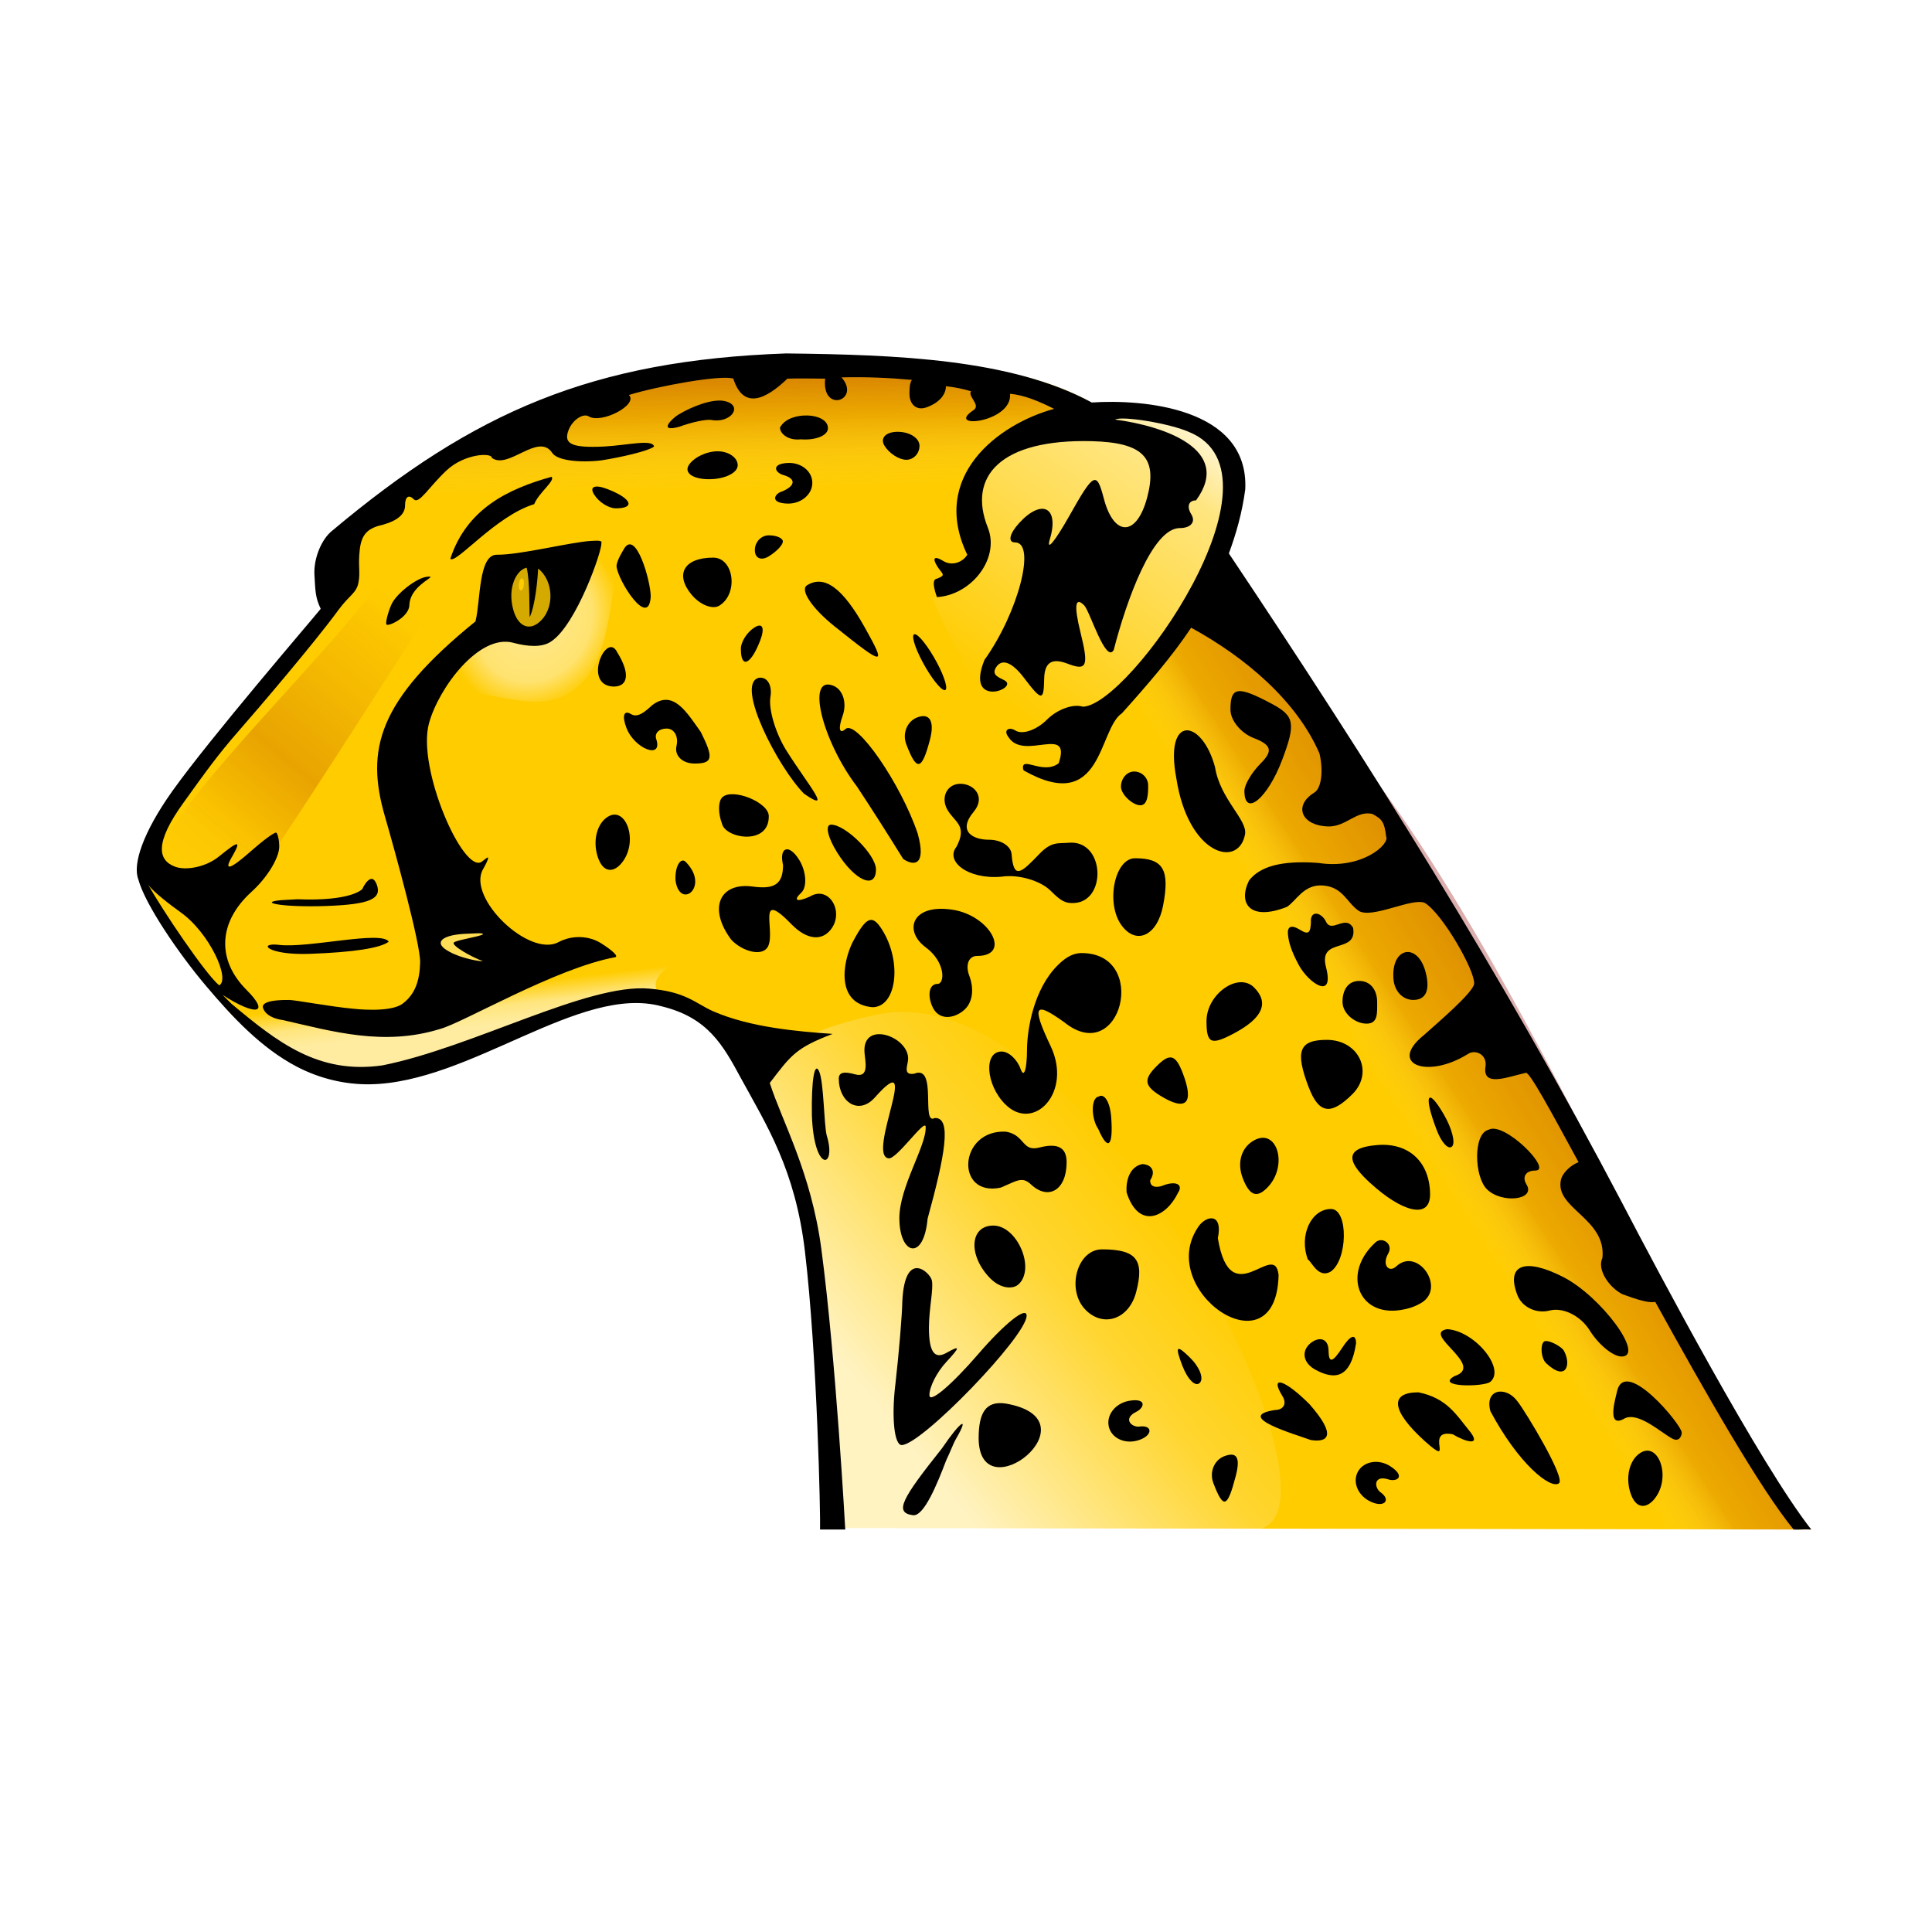
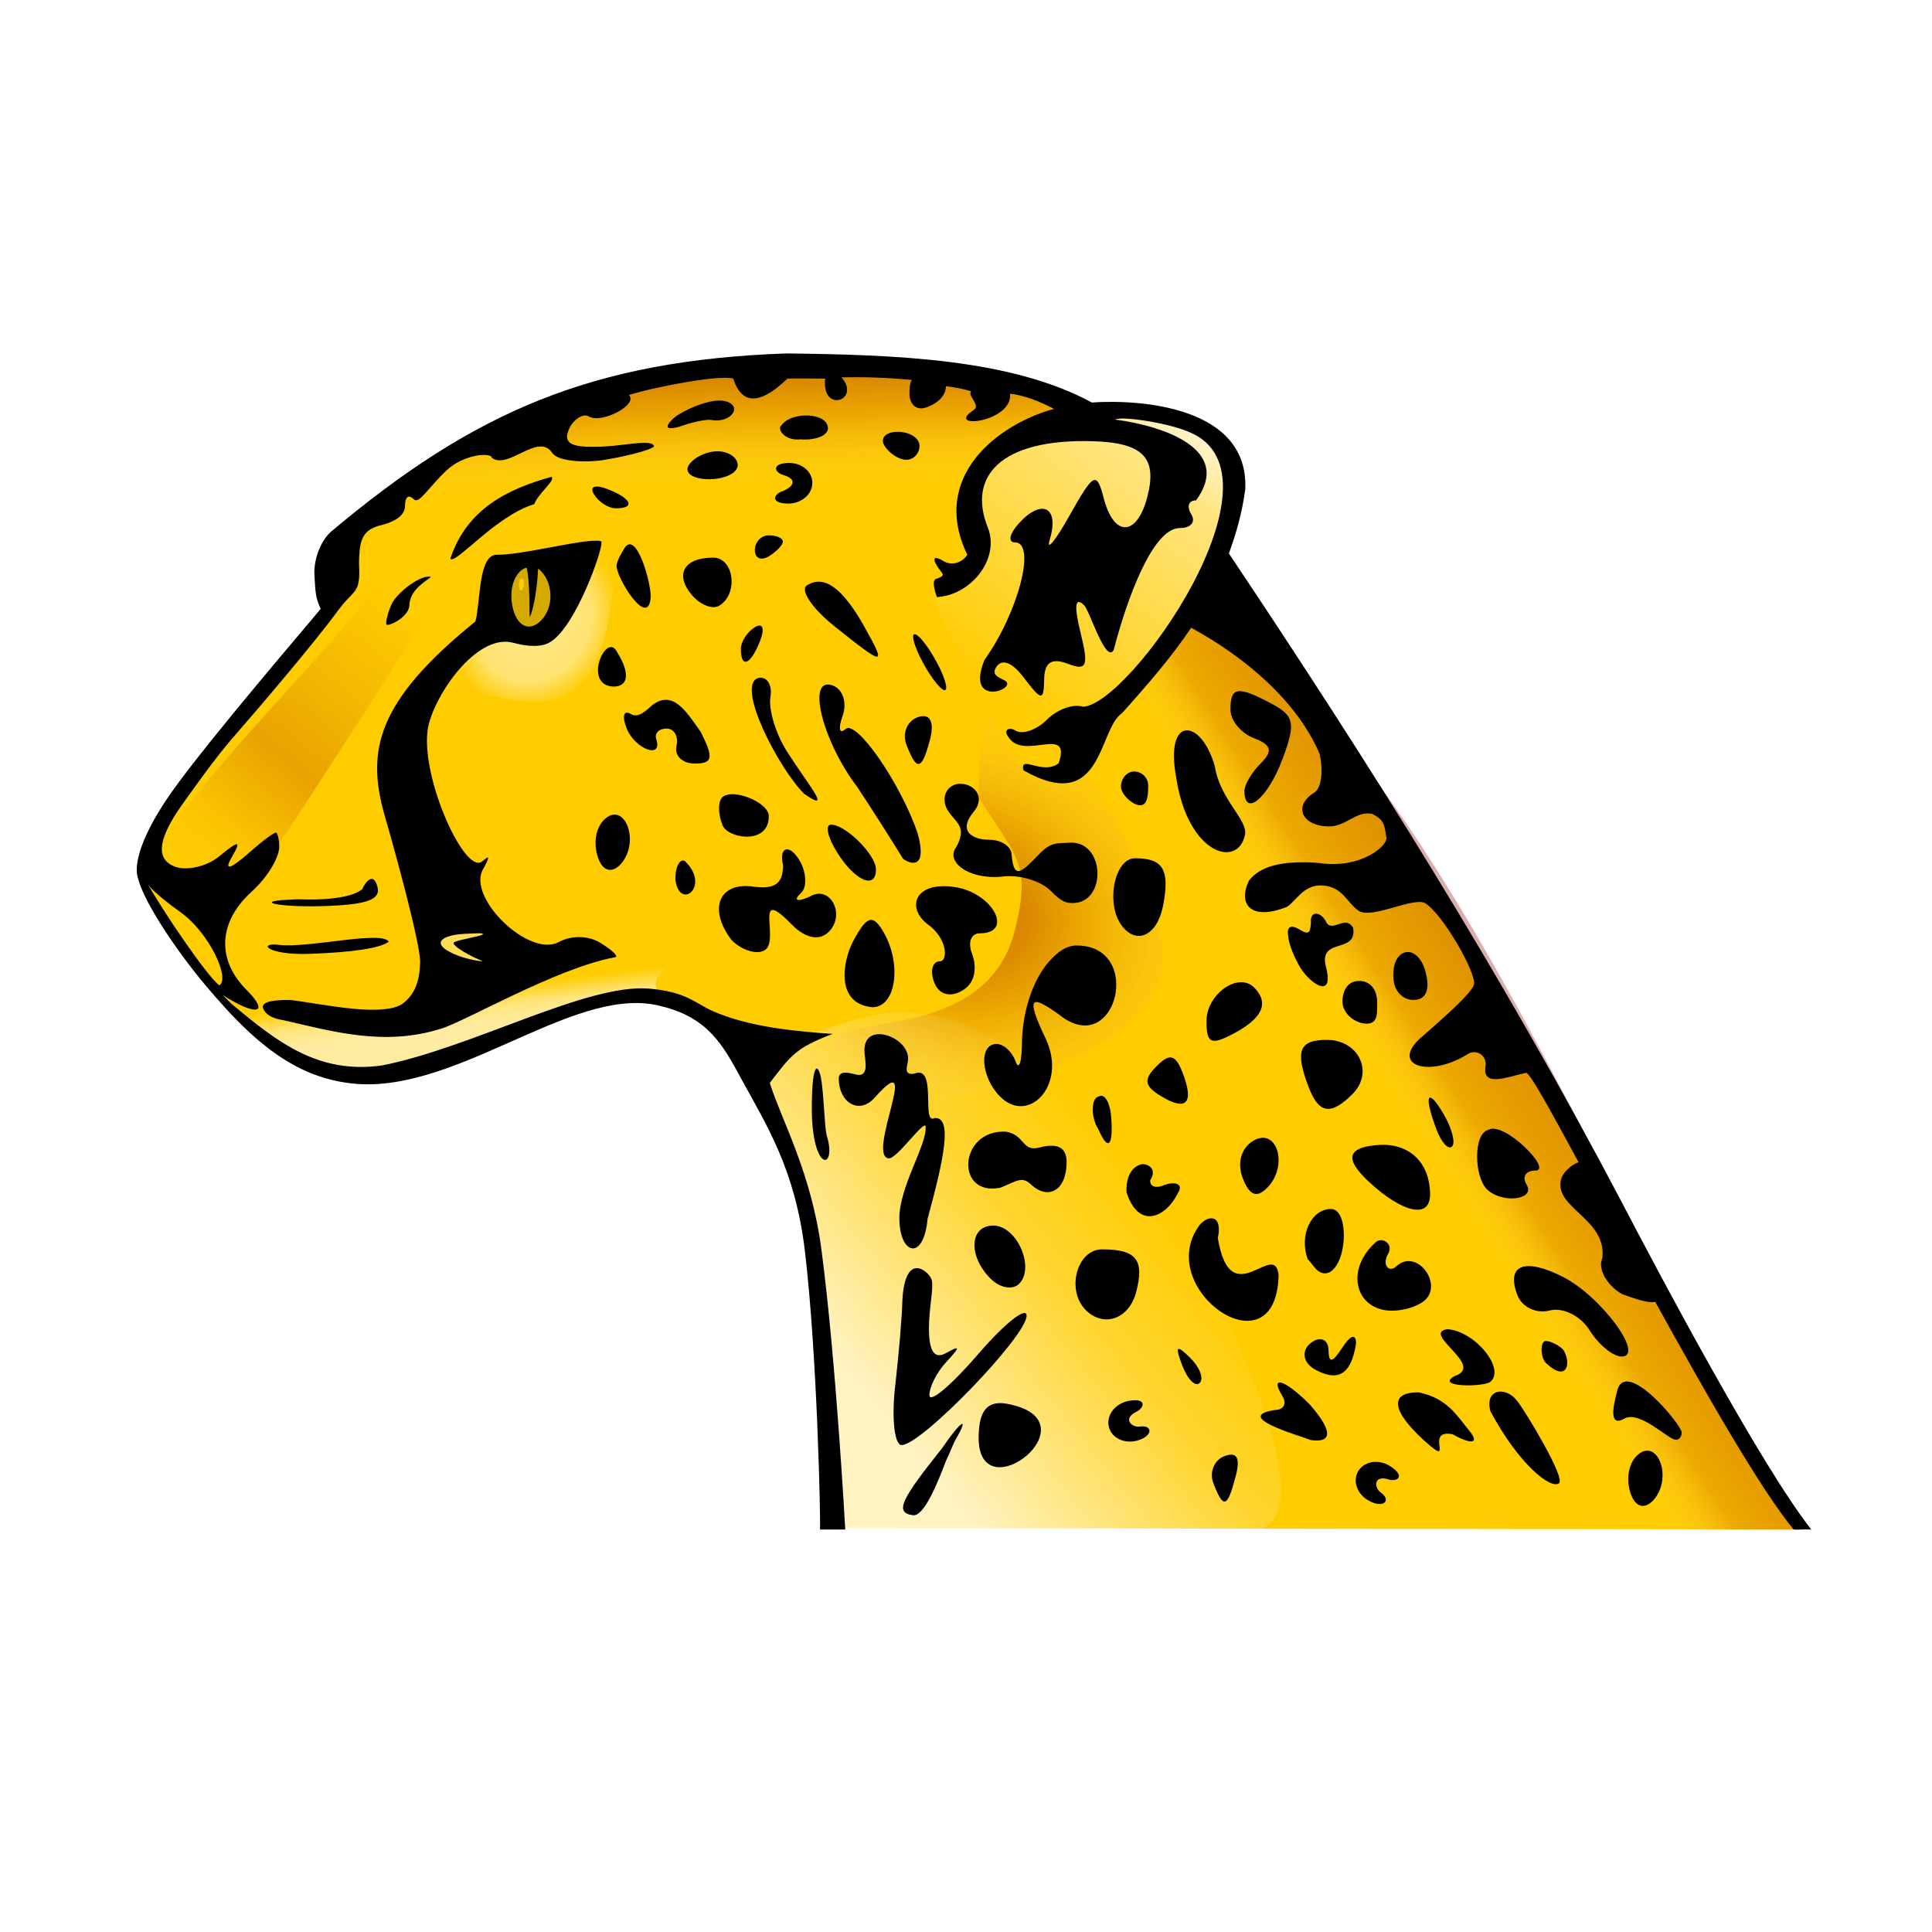
<svg xmlns="http://www.w3.org/2000/svg" xmlns:ns1="http://www.openswatchbook.org/uri/2009/osb" xmlns:xlink="http://www.w3.org/1999/xlink" width="48" height="48" id="svg2" version="1.1">
  <defs id="defs4">
+     <linearGradient id="linearGradient5584">
+       <stop style="stop-color:#930a0a;stop-opacity:0.549;" offset="0" id="stop5586" />
+       <stop id="stop5588" offset="0.488" style="stop-color:#920000;stop-opacity:0.168;" />
+       <stop style="stop-color:#ffffff;stop-opacity:0;" offset="1" id="stop5590" />
+     </linearGradient>
    <linearGradient id="linearGradient4047">
      <stop style="stop-color:#930a0a;stop-opacity:0;" offset="0" id="stop4049" />
      <stop id="stop4061" offset="0.268" style="stop-color:#920707;stop-opacity:0.097;" />
      <stop id="stop4059" offset="0.531" style="stop-color:#920505;stop-opacity:0.204;" />
      <stop id="stop4051" offset="0.762" style="stop-color:#920000;stop-opacity:0.053;" />
      <stop style="stop-color:#ffffff;stop-opacity:0;" offset="1" id="stop4053" />
    </linearGradient>
    <linearGradient id="linearGradient3998" ns1:paint="gradient">
      <stop style="stop-color:#ffcc00;stop-opacity:1" offset="0" id="stop4000" />
      <stop id="stop4002" offset="0.54" style="stop-color:#ffe57f;stop-opacity:1" />
      <stop id="stop4004" offset="1" style="stop-color:#ffffff;stop-opacity:1;" />
    </linearGradient>
    <linearGradient ns1:paint="gradient" id="linearGradient3966">
      <stop id="stop3968" offset="0" style="stop-color:#ffffff;stop-opacity:0.628;" />
      <stop style="stop-color:#ffffff;stop-opacity:0.496;" offset="0.68" id="stop3970" />
      <stop id="stop3972" offset="1" style="stop-color:#ffffff;stop-opacity:0;" />
    </linearGradient>
    <linearGradient id="linearGradient4038">
      <stop style="stop-color:#930a0a;stop-opacity:0.549;" offset="0" id="stop4040" />
      <stop id="stop4042" offset="0.804" style="stop-color:#920000;stop-opacity:0.168;" />
      <stop style="stop-color:#ffffff;stop-opacity:0;" offset="1" id="stop4044" />
    </linearGradient>
    <linearGradient id="linearGradient3985">
      <stop style="stop-color:#ffffff;stop-opacity:0.761;" offset="0" id="stop3987" />
      <stop id="stop3993" offset="0.606" style="stop-color:#ffffff;stop-opacity:0.192;" />
      <stop style="stop-color:#ffffff;stop-opacity:0;" offset="1" id="stop3989" />
    </linearGradient>
    <linearGradient id="linearGradient3936">
      <stop id="stop3938" offset="0" style="stop-color:#ffffff;stop-opacity:1;" />
      <stop style="stop-color:#ffffff;stop-opacity:0.498;" offset="0.531" id="stop3940" />
      <stop id="stop3942" offset="1" style="stop-color:#ffffff;stop-opacity:0;" />
    </linearGradient>
    <linearGradient id="linearGradient3890">
      <stop id="stop3892" offset="0" style="stop-color:#930a0a;stop-opacity:0.549;" />
      <stop style="stop-color:#920000;stop-opacity:0.168;" offset="0.542" id="stop3946" />
      <stop id="stop3894" offset="1" style="stop-color:#ffffff;stop-opacity:0;" />
    </linearGradient>
    <linearGradient id="linearGradient3892">
      <stop id="stop3900" offset="0" style="stop-color:#ffcc00;stop-opacity:1" />
      <stop style="stop-color:#ffe57f;stop-opacity:1;" offset="0.749" id="stop3999" />
      <stop style="stop-color:#ffffff;stop-opacity:1;" offset="1" id="stop3896" />
    </linearGradient>
    <linearGradient id="linearGradient3866" ns1:paint="gradient">
      <stop style="stop-color:#ffffff;stop-opacity:0.628;" offset="0" id="stop3868" />
      <stop id="stop3897" offset="0.456" style="stop-color:#ffffff;stop-opacity:0.496;" />
      <stop style="stop-color:#ffffff;stop-opacity:0;" offset="1" id="stop3870" />
    </linearGradient>
    <linearGradient xlink:href="#linearGradient3892" id="linearGradient3898" x1="24.597" y1="1022.915" x2="30.003" y2="1015.553" gradientUnits="userSpaceOnUse" gradientTransform="translate(-0.375,-1.6252)" />
    <radialGradient xlink:href="#linearGradient3866-7" id="radialGradient3882-1" cx="7.601" cy="1037.602" fx="7.601" fy="1037.602" r="8.188" gradientTransform="matrix(2.089121,-0.4214495,0.07819655,0.3876196,-86.85943,633.499)" gradientUnits="userSpaceOnUse" />
    <linearGradient id="linearGradient3866-7">
      <stop style="stop-color:#ffffff;stop-opacity:1;" offset="0" id="stop3868-4" />
      <stop style="stop-color:#ffffff;stop-opacity:0;" offset="1" id="stop3870-0" />
    </linearGradient>
    <linearGradient xlink:href="#linearGradient3890" id="linearGradient3882" x1="19.179" y1="1014.248" x2="19.263" y2="1018.164" gradientUnits="userSpaceOnUse" gradientTransform="translate(-0.375,-1.6252)" />
    <radialGradient xlink:href="#linearGradient3866-77" id="radialGradient3882-2" cx="9.877" cy="1038.746" fx="9.877" fy="1038.746" r="8.188" gradientTransform="matrix(1.014447,-0.287874,0.07220969,0.2544617,-69.12317,770.2012)" gradientUnits="userSpaceOnUse" />
    <linearGradient id="linearGradient3866-77">
      <stop style="stop-color:#ffffff;stop-opacity:1;" offset="0" id="stop3868-1" />
      <stop id="stop3897-2" offset="0.677" style="stop-color:#ffffff;stop-opacity:0.498;" />
      <stop style="stop-color:#ffffff;stop-opacity:0;" offset="1" id="stop3870-6" />
    </linearGradient>
    <radialGradient xlink:href="#linearGradient3866-9" id="radialGradient3882-4" cx="9.877" cy="1038.746" fx="9.877" fy="1038.746" r="8.188" gradientTransform="matrix(1.296057,-0.4233518,0.08024686,0.2456693,-80.25333,780.6725)" gradientUnits="userSpaceOnUse" />
    <linearGradient id="linearGradient3866-9">
      <stop style="stop-color:#ffffff;stop-opacity:0.08;" offset="0" id="stop3868-46" />
      <stop id="stop3897-0" offset="0.369" style="stop-color:#ffffff;stop-opacity:0.496;" />
      <stop style="stop-color:#ffffff;stop-opacity:0;" offset="1" id="stop3870-3" />
    </linearGradient>
    <linearGradient xlink:href="#linearGradient3985" id="linearGradient3991" x1="20.806" y1="1039.273" x2="27.696" y2="1033.641" gradientUnits="userSpaceOnUse" gradientTransform="translate(-0.375,-1.6252)" />
    <linearGradient xlink:href="#linearGradient3866" id="linearGradient3995" x1="13.482" y1="1031.334" x2="13.371" y2="1030.392" gradientUnits="userSpaceOnUse" gradientTransform="translate(-0.375,-1.6252)" />
    <linearGradient xlink:href="#linearGradient3890-4" id="linearGradient3882-2" x1="19.179" y1="1014.248" x2="19.263" y2="1018.164" gradientUnits="userSpaceOnUse" />
    <linearGradient id="linearGradient3890-4">
      <stop id="stop3892-5" offset="0" style="stop-color:#930a0a;stop-opacity:0.549;" />
      <stop style="stop-color:#920000;stop-opacity:0.168;" offset="0.542" id="stop3946-8" />
      <stop id="stop3894-8" offset="1" style="stop-color:#ffffff;stop-opacity:0;" />
    </linearGradient>
    <linearGradient gradientTransform="matrix(1.084741,1.475231,-1.706353,0.9378156,1749.751,46.54595)" y2="1018.164" x2="19.263" y1="1014.183" x1="19.5" gradientUnits="userSpaceOnUse" id="linearGradient4017" xlink:href="#linearGradient4038" />
    <linearGradient xlink:href="#linearGradient3866-0" id="linearGradient3995-4" x1="13.482" y1="1031.334" x2="13.371" y2="1030.392" gradientUnits="userSpaceOnUse" gradientTransform="translate(-0.375,-1.6252)" />
    <linearGradient id="linearGradient3866-0" ns1:paint="gradient">
      <stop style="stop-color:#ffffff;stop-opacity:0.628;" offset="0" id="stop3868-9" />
      <stop id="stop3897-4" offset="0.456" style="stop-color:#ffffff;stop-opacity:0.496;" />
      <stop style="stop-color:#ffffff;stop-opacity:0;" offset="1" id="stop3870-8" />
    </linearGradient>
    <radialGradient xlink:href="#linearGradient3966" id="radialGradient4008" cx="13.423" cy="1019.587" fx="13.423" fy="1019.587" r="2.071" gradientTransform="matrix(0.6302367,-0.9101278,0.7946644,0.5502817,-805.4035,470.9496)" gradientUnits="userSpaceOnUse" />
    <linearGradient xlink:href="#linearGradient3890-2" id="linearGradient3882-1" x1="19.179" y1="1014.248" x2="19.263" y2="1018.164" gradientUnits="userSpaceOnUse" gradientTransform="translate(-0.375,-1.6252)" />
    <linearGradient id="linearGradient3890-2">
      <stop id="stop3892-6" offset="0" style="stop-color:#930a0a;stop-opacity:0.549;" />
      <stop style="stop-color:#920000;stop-opacity:0.168;" offset="0.542" id="stop3946-0" />
      <stop id="stop3894-4" offset="1" style="stop-color:#ffffff;stop-opacity:0;" />
    </linearGradient>
    <linearGradient xlink:href="#linearGradient4047" id="linearGradient4057" x1="34.314" y1="1014.788" x2="27.444" y2="1020.588" gradientUnits="userSpaceOnUse" gradientTransform="matrix(0.9849401,-0.1728958,0.1728958,0.9849401,-199.1693,25.926)" />
+     <linearGradient xlink:href="#linearGradient3890-0" id="linearGradient3882-9" x1="19.179" y1="1014.248" x2="19.263" y2="1018.164" gradientUnits="userSpaceOnUse" gradientTransform="translate(-0.375,-1.6252)" />
+     <linearGradient id="linearGradient3890-0">
+       <stop id="stop3892-4" offset="0" style="stop-color:#930a0a;stop-opacity:0.549;" />
+       <stop style="stop-color:#920000;stop-opacity:0.168;" offset="0.542" id="stop3946-87" />
+       <stop id="stop3894-40" offset="1" style="stop-color:#ffffff;stop-opacity:0;" />
+     </linearGradient>
+     <radialGradient xlink:href="#linearGradient5584" id="radialGradient5582" cx="40.873" cy="1017.498" fx="40.873" fy="1017.498" r="5.387" gradientTransform="matrix(1.278055,0.3360094,-0.2479476,0.9431009,223.6038,53.58607)" gradientUnits="userSpaceOnUse" />
  </defs>
  <g id="layer1" style="display:inline" transform="translate(0,-1004.362)">
    <path style="fill:#ffcc00;display:inline" d="m 44.903,1042.327 c -1.269,-1.617 -3.8,-6.336 -4.714,-8.089 -3.025,-5.76 -6.356,-11.053 -9.901,-16.347 -0.873,-1.039 -0.612,-1.886 -2.891,-3.356 -2.006,-1.294 -4.952,-1.232 -7.877,-1.266 l -0.357,-0.016 c -4.81,0.171 -7.379,1.425 -10.907,4.386 -0.25,0.197 -0.375,0.557 -0.351,0.983 0.024,0.42 3.333e-4,0.583 0.134,0.863 -0.253,0.313 -2.78,3.214 -3.72,4.535 -0.732,1.029 -0.943,1.792 -0.798,2.16 0.162,0.616 1.04,2.063 1.616,2.675 0.049,0.051 0.306,0.384 0.477,0.497 -0.106,0.1 1.29,1.245 1.713,1.387 0.46,0.155 0.928,0.516 1.864,0.497 2.349,-0.106 5.116,-2.58 7.143,-2.026 4.449,1.41 4.039,9.6 4.105,13.116 L 45,1042.362 z" id="path3127-0" />
+     <path style="fill:url(#radialGradient5582);fill-opacity:1;stroke:none;display:inline" d="m 24.315,1024.171 c 0.953,1.518 1.314,1.646 0.897,3.31 -0.711,2.841 -4.514,2.002 -4.527,2.881 -0.037,2.612 7.399,0.894 8.163,-1.784 0.578,-2.027 -4.669,-10.894 -4.534,-4.407 z" id="path3646-1-9-2" />
    <path style="fill:url(#linearGradient4057);fill-opacity:1;stroke:none;display:inline" d="m 3.818,1025.748 c 0.709,-1.71 4.202,-4.974 5.627,-6.932 0.681,-0.083 1.72,-0.048 1.497,0.301 -0.546,0.857 -3.451,5.419 -4.433,6.833 -0.78,0.332 -2.664,0.577 -2.69,-0.203 z" id="path3646-1-9-9" />
    <path style="fill:url(#linearGradient3991);fill-opacity:1;stroke:none;display:inline" d="m 21,1042.362 c 0,0 -0.293,-0.703 -0.439,-3.657 -0.161,-3.246 -1.557,-7.075 -1.568,-7.678 0.004,-0.581 1.485,-1.193 2.758,-1.45 5.486,-1.224 12.485,13.162 9.249,12.784 z" id="path3646-1-6" />
    <path style="fill:url(#linearGradient4017);fill-opacity:1;stroke:none;display:inline" d="m 29.725,1019.74 c 6.066,2.342 11.845,19.048 15.275,22.622 -4.324,-6e-4 -9,0 -12.968,0.014 -1.032,-0.014 -0.252,-1.169 0.085,-1.742 1.759,-2.986 4.292,-11.336 -2.361,-15.139 -1.254,-0.717 -2.644,-1.65 -2.504,-2.313 0.242,-1.146 1.488,-1.896 2.473,-3.442 z" id="path3646-1-9-1" />
    <path style="opacity:0.885;fill:url(#radialGradient4008);fill-opacity:1;stroke:none;display:inline" d="m 12.156,1019.891 c 2.338,1.077 0.822,-1.861 3.337,-2.696 -0.344,2.401 -0.383,3.606 -1.168,4.264 -0.877,0.735 -2.083,0.024 -3.136,0.093 -0.317,0.021 0.047,-0.854 0.967,-1.661 z" id="path3646-1-8" />
    <path style="fill:url(#linearGradient3882);fill-opacity:1;stroke:none;display:inline" d="m 10.295,1016.131 c 1.452,-1.255 3.439,-1.982 6.336,-2.584 7.079,-0.974 15.444,0.953 9.183,5.029 -1.071,1.903 0.533,4.024 -0.288,2.634 -0.975,-1.65 -5.886,-5.809 -9.663,-4.517 -3.381,1.156 -5.225,0.994 -5.568,-0.561 z" id="path3646-1-9" />
    <path style="fill:#000000" d="m 40.179,1038.912 c 0.214,-0.823 1.582,0.831 1.602,1.034 0.009,0.062 -0.048,0.257 -0.231,0.159 -0.301,-0.162 -0.836,-0.665 -1.181,-0.506 -0.501,0.301 -0.196,-0.612 -0.19,-0.688 z" id="path3750" />
    <path style="fill:#000000" d="m 23.409,1040.337 c 0.459,-0.676 0.682,-0.812 0.348,-0.237 -0.076,0.13 -0.142,0.323 -0.25,0.546 -0.223,0.587 -0.553,1.397 -0.825,1.361 -0.474,-0.063 -0.279,-0.406 0.727,-1.669 z" id="path3748" />
    <path style="fill:#000000" d="m 34.795,1036.909 c -1.056,0.167 -1.457,-0.921 -0.619,-1.683 0.163,-0.148 0.451,0.041 0.314,0.28 -0.166,0.288 0.021,0.485 0.198,0.32 0.526,-0.492 1.236,0.517 0.638,0.897 -0.199,0.123 -0.387,0.164 -0.531,0.186 z m 2.907,2.27 c 0.198,0.25 1.202,1.909 1.03,2.035 -0.21,0.155 -1.004,-0.481 -1.703,-1.79 -0.152,-0.561 0.39,-0.634 0.673,-0.245 z m -1.75,-1.794 c 0.677,0.036 1.462,0.979 1.076,1.307 -0.155,0.132 -1.395,0.142 -0.89,-0.142 0.782,-0.251 -0.833,-1.052 -0.186,-1.165 z m 0.55,2.519 c 0.331,0.408 -0.1,0.278 -0.41,0.092 -0.738,-0.145 0.091,0.87 -0.69,0.174 -0.83,-0.751 -0.892,-1.216 -0.162,-1.216 0.706,0.14 0.946,0.566 1.261,0.95 z" id="path3744" />
    <path style="fill:#000000" d="m 38.854,1037.919 c -0.065,-0.113 -0.423,-0.298 -0.5,-0.221 -0.091,0.091 -0.068,0.414 0.063,0.536 0.509,0.474 0.623,0.01 0.436,-0.315 z" id="path3742" />
    <path style="fill:#000000" d="m 24.314,1040.102 c 0,-0.628 0.168,-0.945 0.675,-0.869 2.291,0.399 -0.653,2.732 -0.675,0.869 z" id="path3740" />
    <path style="fill:#000000" d="m 24.871,1039.675 c -0.115,-0.116 -0.198,0.09 -0.183,0.456 0.094,0.838 0.427,-0.188 0.183,-0.456 z" id="path3738" />
    <path style="fill:#000000" d="m 31.665,1039.394 c 0.226,0 0.314,-0.157 0.196,-0.347 -0.327,-0.53 0.057,-0.415 0.673,0.202 0.687,0.781 0.459,0.957 0.031,0.89 -0.365,-0.136 -1.923,-0.581 -0.9,-0.744 z" id="path3736" />
    <path style="fill:#000000" d="m 22.242,1038.787 c 0.092,-0.812 0.171,-1.754 0.176,-2.093 0.062,-1.303 0.685,-0.721 0.732,-0.527 0.05,0.205 -0.071,0.706 -0.071,1.184 0,0.594 0.137,0.791 0.434,0.623 0.348,-0.196 0.348,-0.151 0,0.223 -0.239,0.257 -0.429,0.632 -0.421,0.833 0.007,0.201 0.552,-0.261 1.211,-1.025 0.659,-0.764 1.2,-1.195 1.203,-0.956 0.006,0.502 -2.613,3.215 -3.104,3.215 -0.181,0 -0.254,-0.663 -0.161,-1.477 z" id="path3734" />
    <path style="fill:#000000" d="m 29.375,1038.292 c -0.189,-0.495 -0.149,-0.535 0.195,-0.195 0.238,0.236 0.344,0.516 0.237,0.623 -0.107,0.107 -0.301,-0.086 -0.432,-0.429 z" id="path3732" />
    <path style="fill:#000000" d="m 32.647,1038.373 c -0.319,-0.198 -0.3,-0.514 -0.03,-0.681 0.212,-0.131 0.387,-0.033 0.39,0.217 0.004,0.331 0.097,0.312 0.342,-0.065 0.202,-0.313 0.339,-0.356 0.342,-0.107 -0.133,0.874 -0.531,0.929 -1.045,0.636 z" id="path3730" />
    <path style="fill:#000000" d="m 29.804,1034.796 c 0.215,-0.253 0.577,-0.27 0.453,0.327 0.313,1.91 1.412,0.015 1.509,0.916 -0.052,2.49 -3.138,0.348 -1.962,-1.243 z" id="path3728" />
    <path style="fill:#000000" d="m 39.496,1037.415 c -0.227,-0.364 -0.665,-0.58 -0.998,-0.493 -0.328,0.086 -0.685,-0.085 -0.799,-0.383 -0.289,-0.753 0.178,-0.939 1.135,-0.452 0.946,0.482 2.046,1.977 1.454,1.977 -0.213,0 -0.569,-0.292 -0.792,-0.648 z" id="path3726" />
    <path style="fill:#000000" d="m 24.612,1036.132 c -0.565,-0.565 -0.527,-1.321 0.067,-1.321 0.584,0 1.045,1.043 0.639,1.448 -0.159,0.159 -0.477,0.102 -0.706,-0.128 z" id="path3724" />
    <path style="fill:#000000" d="m 32.494,1035.654 c -0.227,-0.591 0.078,-1.255 0.575,-1.255 0.438,0 0.419,1.292 -0.023,1.565 -0.304,0.153 -0.456,-0.256 -0.552,-0.31 z" id="path3722" />
    <path style="fill:#000000" d="m 26.974,1036.908 c -0.492,-0.492 -0.219,-1.506 0.405,-1.506 0.854,0 1.059,0.257 0.848,1.063 -0.175,0.668 -0.806,0.891 -1.254,0.443 z" id="path3720" />
    <path style="fill:#000000" d="m 22.344,1034.64 c -0.006,-0.789 0.681,-1.819 0.654,-2.284 -0.012,-0.218 -0.718,0.812 -0.921,0.785 -0.56,-0.073 0.86,-2.868 -0.339,-1.515 -0.403,0.455 -0.899,0.115 -0.899,-0.465 0,-0.171 0.153,-0.177 0.407,-0.107 0.359,0.099 0.248,-0.328 0.233,-0.534 -0.071,-0.854 1.192,-0.379 1.076,0.218 -0.032,0.167 -0.088,0.339 0.161,0.299 0.583,-0.237 0.158,1.295 0.506,1.102 0.435,-0.025 0.253,0.937 -0.176,2.501 -0.097,1.067 -0.698,0.897 -0.701,0 z" id="path3718" />
    <path style="fill:#000000" d="m 34.048,1033.759 c -0.503,-0.462 -0.751,-0.875 0.173,-0.949 0.781,-0.063 1.299,0.421 1.309,1.213 0.008,0.664 -0.723,0.432 -1.481,-0.265 z" id="path3716" />
    <path style="fill:#000000" d="m 36.941,1033.908 c -0.317,-0.317 -0.342,-1.384 0.039,-1.476 0.383,-0.228 1.612,1.012 1.166,1.012 -0.239,0 -0.338,0.156 -0.22,0.347 0.237,0.384 -0.616,0.484 -0.985,0.116 z" id="path3714" />
    <path style="fill:#000000" d="m 24.995,1032.478 c 0.478,0.085 0.39,0.508 0.828,0.394 0.457,-0.119 0.677,-7e-4 0.677,0.364 0,0.699 -0.456,0.958 -0.888,0.551 -0.218,-0.205 -0.348,-0.087 -0.749,0.081 -1.143,0.242 -1.048,-1.452 0.132,-1.39 z" id="path3712" />
    <path style="fill:#000000" d="m 30.875,1033.631 c -0.142,-0.37 -0.043,-0.735 0.249,-0.918 0.601,-0.376 0.903,0.615 0.355,1.163 -0.26,0.26 -0.438,0.187 -0.605,-0.246 z" id="path3710" />
    <path style="fill:#000000" d="m 35.697,1032.443 c -0.335,-0.874 -0.236,-1.099 0.173,-0.395 0.203,0.349 0.296,0.708 0.206,0.797 -0.089,0.09 -0.26,-0.091 -0.379,-0.402 z" id="path3708" />
    <path style="fill:#000000" d="m 27.296,1031.605 c 0.143,-0.088 0.283,0.141 0.311,0.51 0.056,0.742 -0.082,0.855 -0.32,0.298 -0.177,-0.252 -0.191,-0.775 0.009,-0.808 z" id="path3706" />
    <path style="fill:#000000" d="m 20.171,1032.071 c -0.015,-0.871 0.067,-1.359 0.183,-1.084 0.115,0.275 0.114,1.284 0.185,1.583 0.256,0.826 -0.316,0.95 -0.368,-0.499 z" id="path3704" />
-     <path style="fill:#000000" d="m 24.976,1031.799 c -0.485,-0.485 -0.542,-1.312 -0.09,-1.312 0.175,0 0.387,0.196 0.471,0.434 0.084,0.239 0.156,0.019 0.159,-0.489 0.004,-0.508 0.169,-1.5 0.762,-2.088 0.149,-0.148 0.336,-0.298 0.581,-0.303 1.712,-0.016 0.995,2.869 -0.425,1.713 -0.689,-0.489 -0.84,-0.471 -0.332,0.597 0.55,1.156 -0.424,2.149 -1.125,1.448 z" id="path3702" />
+     <path style="fill:#000000" d="m 24.851,1031.611 c -0.485,-0.485 -0.542,-1.312 -0.09,-1.312 0.175,0 0.387,0.196 0.471,0.434 0.084,0.239 0.156,0.019 0.159,-0.489 0.004,-0.508 0.169,-1.5 0.762,-2.088 0.149,-0.148 0.336,-0.298 0.581,-0.303 1.712,-0.016 0.995,2.869 -0.425,1.713 -0.689,-0.489 -0.84,-0.471 -0.332,0.597 0.55,1.156 -0.424,2.149 -1.125,1.448 z" id="path3702" />
    <path style="fill:#000000" d="m 28.825,1031.583 c -0.397,-0.246 -0.417,-0.406 -0.088,-0.734 0.328,-0.329 0.47,-0.29 0.648,0.174 0.29,0.757 0.087,0.96 -0.56,0.56 z" id="path3700" />
    <path style="fill:#000000" d="m 32.518,1031.385 c -0.349,-0.909 -0.244,-1.188 0.447,-1.188 0.795,0 1.176,0.808 0.636,1.348 -0.534,0.533 -0.833,0.489 -1.082,-0.16 z" id="path3698" />
    <path style="fill:url(#linearGradient3995);fill-opacity:1;stroke:none;display:inline" d="m 6.24,1029.896 c -0.131,-0.275 -0.204,-0.38 0.558,-0.579 1.019,0.969 5.098,-0.195 7.52,-0.91 1.722,-0.508 0.187,-0.177 2.671,-1.081 0.597,0.908 -0.861,0.986 -0.685,1.605 0.034,0.121 -0.328,-0.038 -0.617,0.062 -0.866,0.299 -2.091,0.681 -3.75,1.302 -3.23,1.209 -3.936,0.66 -5.698,-0.399 z" id="path3646-1" />
    <path style="fill:#000000" d="M 19.531,8.781 C 14.721,8.952 11.778,10.226 8.25,13.188 c -0.25,0.197 -0.461,0.668 -0.438,1.094 0.024,0.42 0.023,0.563 0.156,0.844 -0.253,0.313 -2.747,3.21 -3.688,4.531 -0.732,1.029 -0.988,1.82 -0.844,2.188 0.162,0.616 1.008,1.854 1.688,2.656 0.645,0.763 1.365,1.537 2.25,2 0.556,0.291 1.185,0.446 1.812,0.438 2.5,-0.033 5.222,-2.491 7.25,-1.938 1.146,0.278 1.523,0.955 1.969,1.781 0.643,1.178 1.353,2.273 1.594,4.312 0.306,2.592 0.388,6.622 0.375,6.906 L 21,38 c 0,0 -0.231,-4.237 -0.594,-6.969 -0.253,-1.907 -0.981,-3.18 -1.281,-4.125 0.526,-0.688 0.646,-0.872 1.562,-1.219 -0.85,-0.06 -2.032,-0.155 -2.969,-0.562 C 17.279,24.93 17.046,24.637 16.125,24.562 14.589,24.429 11.74,26.024 9.5,26.469 7.905,26.698 6.886,25.887 5.75,24.938 L 5.531,24.719 c 0.815,0.527 1.198,0.479 0.594,-0.125 -0.742,-0.742 -0.71,-1.682 0.125,-2.438 0.382,-0.346 0.688,-0.838 0.688,-1.125 0,-0.143 -0.039,-0.367 -0.094,-0.344 -0.086,0.038 -0.255,0.148 -0.656,0.5 -0.472,0.414 -0.625,0.451 -0.438,0.125 0.258,-0.448 0.189,-0.438 -0.312,-0.031 -0.321,0.26 -0.817,0.356 -1.094,0.25 -0.425,-0.163 -0.504,-0.595 0.219,-1.594 0.536,-0.746 0.848,-1.183 1.344,-1.75 0.496,-0.566 1.914,-2.227 2.5,-3.031 0.276,-0.378 0.451,-0.415 0.5,-0.688 0.049,-0.272 -0.015,-0.409 0.031,-0.812 0.046,-0.403 0.214,-0.54 0.594,-0.625 0.322,-0.091 0.531,-0.246 0.531,-0.469 0,-0.223 0.09,-0.285 0.219,-0.156 0.129,0.129 0.368,-0.301 0.812,-0.719 0.444,-0.417 1.126,-0.448 1.125,-0.312 0.412,0.304 1.153,-0.641 1.5,-0.125 0.116,0.187 0.661,0.253 1.219,0.188 0.488,-0.076 1.174,-0.232 1.312,-0.344 -0.036,-0.191 -0.663,-0.031 -1.25,0 -0.778,0.036 -1.01,-0.056 -0.875,-0.406 0.101,-0.265 0.368,-0.426 0.5,-0.344 0.316,0.195 1.242,-0.29 1,-0.531 0.721,-0.222 2.292,-0.508 2.594,-0.406 0.252,0.792 0.818,0.506 1.344,0 0.323,-0.011 0.624,0 0.938,0 -0.094,0.875 0.902,0.538 0.406,-0.031 0.602,-0.016 1.202,0.011 1.75,0.062 -0.061,0.081 -0.062,0.239 -0.062,0.344 0,0.271 0.179,0.419 0.406,0.344 0.343,-0.115 0.502,-0.334 0.5,-0.531 0.217,0.022 0.439,0.071 0.625,0.125 -0.095,0.123 0.251,0.344 0.062,0.469 -0.737,0.488 0.974,0.313 0.906,-0.406 0.345,0.032 0.709,0.179 1.094,0.375 -1.405,0.385 -3.091,1.685 -2.156,3.625 -0.12,0.194 -0.386,0.284 -0.594,0.156 -0.214,-0.133 -0.287,-0.087 -0.156,0.125 0.126,0.204 0.24,0.216 0,0.312 -0.515,0.046 1.525,3.28 2.152,4.766 1.974,1.117 1.845,-1.027 2.441,-1.422 0.654,-0.73 1.245,-1.413 1.719,-2.125 1.35,0.738 2.623,1.818 3.188,3.125 0.101,0.43 0.048,0.862 -0.125,0.969 -0.547,0.338 -0.309,0.844 0.375,0.844 0.427,-0.011 0.671,-0.399 1.062,-0.312 0.247,0.132 0.301,0.202 0.344,0.562 0.097,0.19 -0.602,0.826 -1.688,0.656 -0.93,-0.069 -1.455,0.095 -1.719,0.438 -0.279,0.57 0.024,1.014 0.938,0.656 C 32.206,22.388 32.387,21.96 32.875,22 c 0.488,0.04 0.586,0.422 0.875,0.625 0.318,0.223 1.362,-0.345 1.656,-0.188 0.439,0.277 1.236,1.669 1.219,2 -0.011,0.217 -0.945,1.006 -1.25,1.281 -0.897,0.721 0.08,1.1 1.094,0.469 0.182,-0.125 0.484,0.01 0.438,0.312 -0.08,0.519 0.536,0.259 1,0.156 0.085,-0.048 0.625,0.956 1.312,2.219 -0.184,0.068 -0.396,0.256 -0.438,0.438 -0.161,0.711 1.13,0.958 1.031,1.938 -0.143,0.304 0.179,0.746 0.5,0.906 0.34,0.123 0.643,0.226 0.812,0.188 C 42.36,34.583 43.724,36.978 44.562,38 44.687,38.011 44.796,37.988 45,38 43.731,36.383 41.226,31.659 40.312,29.906 37.323,24.215 34.029,18.98 30.531,13.75 30.716,13.248 30.863,12.726 30.938,12.156 31.034,10.11 28.359,9.916 27.125,10 25.126,8.916 22.278,8.813 19.531,8.781 z M 14.688,13.438 c -0.531,0.033 -1.769,0.352 -2.344,0.344 -0.461,-0.004 -0.402,1.144 -0.531,1.656 -2.43,1.972 -2.731,3.185 -2.25,4.844 0.249,0.86 0.884,3.169 0.875,3.625 C 10.428,24.363 10.314,24.704 10,24.938 9.686,25.171 8.781,25.062 8.781,25.062 8.233,25.014 7.329,24.844 7.188,24.844 c -0.531,-0.007 -0.678,0.087 -0.656,0.188 0.014,0.062 0.099,0.256 0.5,0.312 1.222,0.278 2.501,0.657 3.906,0.219 0.573,-0.156 2.871,-1.511 4.344,-1.781 0.096,-0.018 -0.067,-0.169 -0.344,-0.344 -0.297,-0.191 -0.721,-0.214 -1.062,-0.031 -0.732,0.392 -2.283,-1.107 -1.875,-1.812 0.072,-0.125 0.13,-0.246 0.125,-0.281 -0.005,-0.035 -0.073,0.035 -0.156,0.094 -0.455,0.324 -1.619,-2.321 -1.312,-3.438 0.241,-0.879 1.245,-2.232 2.094,-2 0.339,0.092 0.714,0.125 0.938,-0.031 0.63,-0.41 1.273,-2.267 1.25,-2.438 0.033,-0.076 -0.073,-0.073 -0.25,-0.062 z" id="path3127" transform="translate(0,1004.362)" />
    <path style="fill:#ffcc00" d="m 3.681,1026.339 c 0.111,0.173 0.59,0.535 0.802,0.686 0.725,0.514 1.245,1.667 0.963,1.818 -0.335,-0.271 -1.414,-1.87 -1.765,-2.503 z" id="path3125" />
    <path style="fill:#000000" d="m 32.57,1027.279 c -0.015,0.253 -0.052,0.32 -0.274,0.182 -0.221,-0.136 -0.318,-0.077 -0.297,0.119 0.018,0.173 0.064,0.379 0.273,0.765 0.239,0.44 0.894,0.89 0.67,0.036 -0.188,-0.748 0.785,-0.307 0.676,-0.966 -0.198,-0.351 -0.546,0.169 -0.685,-0.178 -0.135,-0.231 -0.388,-0.251 -0.363,0.044 z" id="path3123" />
    <path style="fill:#000000" d="m 29.975,1029.731 c 0,-0.67 0.79,-1.229 1.182,-0.836 0.379,0.379 0.216,0.758 -0.487,1.134 -0.583,0.312 -0.695,0.264 -0.695,-0.298 z" id="path3688" />
    <path style="fill:#000000" d="m 11.188,1018.244 c 0.407,-1.239 1.433,-1.736 2.515,-2.036 0.101,0.092 -0.321,0.398 -0.431,0.68 -0.957,0.288 -1.952,1.506 -2.084,1.356 z" id="path3686" />
    <path style="fill:#000000" d="m 15.495,1018.012 c 0.297,-0.537 0.673,0.789 0.672,1.171 -0.047,0.814 -0.813,-0.389 -0.849,-0.747 -0.009,-0.131 0.178,-0.424 0.178,-0.424 z" id="path3682" />
    <path style="fill:#ffdd55" d="m 11.273,1027.784 c 0.01,-0.058 0.669,-0.153 0.729,-0.212 -0.014,-0.04 -0.195,-0.017 -0.446,-0.01 -0.583,0.029 -0.813,0.225 -0.388,0.447 0.273,0.157 0.769,0.25 0.824,0.23 -0.263,-0.093 -0.771,-0.378 -0.719,-0.457 z" id="path3680" />
-     <path style="fill:#000000" d="m 23.149,1029.337 c -0.112,-0.292 -0.048,-0.53 0.142,-0.53 0.191,0 0.2,-0.547 -0.291,-0.908 -0.552,-0.406 -0.359,-1.086 0.655,-0.937 0.945,0.139 1.487,1.15 0.622,1.15 -0.212,0 -0.299,0.223 -0.194,0.496 0.105,0.273 0.113,0.639 -0.136,0.853 -0.247,0.213 -0.645,0.273 -0.797,-0.124 z" id="path3676" />
+     <path style="fill:#000000" d="m 23.212,1028.775 c -0.112,-0.292 -0.048,-0.53 0.142,-0.53 0.191,0 0.2,-0.547 -0.291,-0.908 -0.552,-0.406 -0.359,-1.086 0.655,-0.937 0.945,0.139 1.487,1.15 0.622,1.15 -0.212,0 -0.299,0.223 -0.194,0.496 0.105,0.273 0.113,0.639 -0.136,0.853 -0.247,0.213 -0.645,0.273 -0.797,-0.124 z" id="path3676" />
    <path style="fill:#000000" d="m 21.197,1027.745 c 0.327,-0.612 0.474,-0.671 0.716,-0.288 0.506,0.799 0.366,1.929 -0.239,1.929 -0.911,-0.082 -0.751,-1.11 -0.478,-1.642 z" id="path3672" />
    <path style="fill:#000000" d="m 33.354,1029.254 c 0,-0.287 0.129,-0.521 0.416,-0.521 0.287,0 0.445,0.235 0.445,0.521 0,0.287 0.023,0.54 -0.263,0.54 -0.287,0 -0.598,-0.254 -0.598,-0.54 z" id="path3668" />
    <path style="fill:#000000" d="m 34.622,1028.704 c -0.076,-0.813 0.599,-0.947 0.797,-0.19 0.117,0.448 0.009,0.691 -0.308,0.691 -0.269,0 -0.463,-0.227 -0.489,-0.501 z" id="path3666" />
    <path style="fill:#000000" d="m 18.168,1027.709 c -0.585,-0.782 -0.29,-1.436 0.54,-1.32 0.558,0.077 0.743,-0.082 0.747,-0.533 -0.105,-0.433 0.135,-0.552 0.397,-0.137 0.176,0.278 0.211,0.678 0.054,0.823 -0.21,0.194 -0.105,0.239 0.209,0.098 0.503,-0.311 0.907,0.441 0.475,0.873 -0.221,0.221 -0.561,0.177 -0.909,-0.171 -0.889,-0.92 -0.424,0.108 -0.59,0.513 -0.122,0.299 -0.652,0.147 -0.924,-0.147 z" id="path3664" />
    <path style="fill:#000000" d="m 23.516,1024.439 c -0.137,-0.292 0.025,-0.604 0.345,-0.604 0.341,0 0.637,0.328 0.33,0.695 -0.404,0.483 -0.027,0.695 0.38,0.695 0.309,0 0.547,0.163 0.562,0.36 0.05,0.657 0.249,0.45 0.695,-0.012 0.301,-0.312 0.467,-0.251 0.724,-0.273 0.899,-0.078 0.955,1.455 0.135,1.497 -0.218,0.012 -0.325,-0.045 -0.582,-0.302 -0.257,-0.257 -0.808,-0.416 -1.224,-0.352 -0.847,0.075 -1.399,-0.391 -1.12,-0.739 0.296,-0.557 -0.069,-0.615 -0.246,-0.966 z m -2.228,-0.539 c -0.858,-1.132 -1.269,-2.764 -0.591,-2.504 0.246,0.094 0.352,0.43 0.238,0.75 -0.114,0.319 -0.082,0.466 0.071,0.328 0.269,-0.244 1.378,1.362 1.794,2.597 0.227,0.821 -0.11,0.804 -0.361,0.631 -0.4,-0.645 -0.771,-1.229 -1.151,-1.803 z" id="path3662" />
    <path id="path3660" style="fill:#000000" d="m 7.39,1026.704 c 1.349,0.054 1.609,-0.252 1.609,-0.252 0,0 0.22,-0.483 0.36,-0.117 0.139,0.362 -0.178,0.498 -1.255,0.536 -1.06,0.039 -1.726,-0.087 -1.121,-0.145 z" />
    <path style="fill:#000000" d="m 16.782,1026.23 c -0.015,-0.366 0.137,-0.572 0.253,-0.456 0.618,0.625 -0.153,1.208 -0.253,0.456 z" id="path3656" />
    <path style="fill:#000000" d="m 29.226,1023.701 c -0.304,-1.605 0.636,-1.484 0.961,-0.28 0.127,0.802 0.814,1.311 0.745,1.672 -0.162,0.854 -1.412,0.512 -1.706,-1.392 z" id="path3654" />
    <path style="fill:#000000" d="m 20.801,1025.545 c -0.239,-0.382 -0.308,-0.695 -0.153,-0.695 0.362,0 1.115,0.751 1.115,1.112 0,0.512 -0.523,0.285 -0.962,-0.417 z" id="path3650" />
    <path style="fill:#000000" d="m 17.937,1024.823 c -0.098,-0.256 -0.096,-0.548 0.005,-0.649 0.246,-0.246 1.158,0.119 1.158,0.463 0.011,0.745 -1.086,0.557 -1.163,0.186 z" id="path3646" />
    <path style="fill:#000000" d="m 30.917,1024.011 c 0,-0.153 0.183,-0.461 0.406,-0.684 0.309,-0.309 0.268,-0.459 -0.174,-0.628 -0.319,-0.122 -0.579,-0.44 -0.579,-0.706 0,-0.575 0.179,-0.599 1.036,-0.14 0.556,0.297 0.59,0.487 0.248,1.39 -0.362,0.959 -0.937,1.431 -0.937,0.768 z" id="path3640" />
    <path style="fill:#000000" d="m 18.837,1021.205 c 0.218,-0.045 0.355,0.169 0.304,0.474 -0.051,0.304 0.129,0.906 0.401,1.337 0.537,0.852 1.172,1.575 0.433,1.065 -0.645,-0.654 -1.702,-2.698 -1.137,-2.875 z" id="path3880" />
    <path style="fill:#000000" d="m 17.412,1022.55 c 0.324,0.647 0.297,0.782 -0.156,0.782 -0.302,-2e-4 -0.504,-0.196 -0.449,-0.435 0.055,-0.239 -0.055,-0.434 -0.245,-0.434 -0.19,-1e-4 -0.306,0.117 -0.258,0.261 0.172,0.516 -0.539,0.248 -0.741,-0.279 -0.114,-0.297 -0.063,-0.451 0.113,-0.342 0.176,0.109 0.374,-0.083 0.534,-0.226 0.521,-0.39 0.858,0.191 1.203,0.674 z" id="path3638" />
    <path style="fill:#000000" d="m 27.85,1023.906 c 0,-0.191 0.137,-0.376 0.328,-0.376 0.191,0 0.348,0.156 0.348,0.348 0,0.191 -0.004,0.491 -0.195,0.491 -0.191,0 -0.481,-0.271 -0.481,-0.462 z" id="path3636" />
    <path style="fill:#000000" d="m 22.517,1022.855 c -0.104,-0.271 0.018,-0.572 0.271,-0.669 0.314,-0.12 0.436,0.099 0.316,0.555 -0.209,0.798 -0.337,0.767 -0.587,0.114 z" id="path3634" />
    <path style="fill:#000000" d="m 15.336,1020.571 c 0.31,0.496 0.29,0.849 -0.094,0.849 -0.784,-0.028 -0.172,-1.405 0.094,-0.849 z" id="path3628" />
    <path style="fill:#000000" d="m 22.924,1020.814 c -0.205,-0.382 -0.294,-0.695 -0.198,-0.695 0.096,0 0.341,0.313 0.546,0.695 0.205,0.382 0.294,0.695 0.198,0.695 -0.096,0 -0.341,-0.313 -0.546,-0.695 z" id="path3626" />
    <path style="fill:#000000" d="m 20.73,1019.92 c -0.557,-0.446 -0.863,-0.904 -0.678,-1.018 0.43,-0.266 0.885,0.068 1.434,1.05 0.543,0.972 0.497,0.97 -0.756,-0.032 z" id="path3624" />
    <path style="fill:#000000" d="m 17.181,1019.136 c -0.422,-0.509 -0.183,-0.92 0.537,-0.92 0.518,0 0.634,0.896 0.155,1.192 -0.169,0.105 -0.481,-0.018 -0.692,-0.272 z" id="path3622" />
    <path style="fill:#000000" d="m 18.406,1020.487 c 0,-0.18 0.155,-0.422 0.344,-0.539 0.197,-0.122 0.255,0.018 0.137,0.327 -0.231,0.602 -0.48,0.712 -0.48,0.212 z" id="path3620" />
    <path style="fill:#000000" d="m 9.736,1019.357 c 0.139,-0.276 0.715,-0.725 0.962,-0.663 0.018,0.035 -0.516,0.272 -0.527,0.7 -0.007,0.294 -0.497,0.527 -0.564,0.488 -0.05,-0.029 0.06,-0.388 0.129,-0.525 z" id="path3616" />
    <path style="fill:#000000" d="m 18.754,1018.03 c 0,-0.203 0.156,-0.368 0.348,-0.368 0.191,0 0.348,0.069 0.348,0.153 0,0.084 -0.156,0.25 -0.348,0.368 -0.191,0.118 -0.348,0.049 -0.348,-0.153 z" id="path3610" />
    <path style="fill:#000000" d="m 14.76,1016.648 c -0.122,-0.197 0.018,-0.255 0.327,-0.137 0.602,0.231 0.712,0.48 0.212,0.48 -0.18,0 -0.423,-0.155 -0.539,-0.344 z" id="path3606" />
    <path style="fill:#000000" d="m 19.439,1016.568 c 0.282,-0.118 0.382,-0.3 0.018,-0.406 -0.201,-0.056 -0.307,-0.279 0.117,-0.298 0.334,-0.015 0.608,0.207 0.608,0.494 0,0.287 -0.274,0.519 -0.608,0.516 -0.476,-0.011 -0.323,-0.258 -0.134,-0.306 z" id="path3604" />
    <path style="fill:#000000" d="m 21.976,1015.438 c -0.118,-0.191 0.029,-0.348 0.327,-0.348 0.298,0 0.542,0.156 0.542,0.348 0,0.191 -0.147,0.347 -0.327,0.347 -0.18,0 -0.424,-0.156 -0.542,-0.347 z" id="path3602" />
    <path style="fill:#000000" d="m 17.111,1015.921 c 0.118,-0.191 0.44,-0.347 0.716,-0.347 0.275,0 0.501,0.156 0.501,0.347 0,0.191 -0.322,0.347 -0.716,0.347 -0.394,0 -0.619,-0.156 -0.501,-0.347 z" id="path3600" />
    <path style="fill:#000000" d="m 19.398,1014.952 c 0.238,-0.385 1.172,-0.345 1.172,0.05 0,0.179 -0.302,0.303 -0.671,0.275 -0.424,0.045 -0.577,-0.263 -0.501,-0.325 z" id="path3598" />
    <path style="fill:#000000" d="m 16.85,1014.666 c 0.339,-0.207 0.853,-0.401 1.142,-0.342 0.491,0.1 0.18,0.563 -0.317,0.472 -0.125,-0.023 -0.487,0.053 -0.803,0.17 -0.55,0.147 -0.157,-0.218 -0.021,-0.301 z" id="path3596" />
    <path id="path3660-1" style="fill:#000000" d="m 6.936,1027.838 c 0.725,0.085 2.554,-0.365 2.722,-0.08 -0.205,0.159 -0.884,0.264 -1.961,0.302 -1.06,0.039 -1.312,-0.287 -0.761,-0.223 z" />
    <path style="fill:#000000" d="m 27.867,1027.355 c -0.403,-0.545 -0.179,-1.67 0.333,-1.67 0.701,0 0.869,0.285 0.696,1.179 -0.143,0.741 -0.661,0.988 -1.028,0.492 z" id="path3720-1" />
    <path style="fill:#000000" d="m 14.844,1025.63 c -0.112,-0.37 -0.022,-0.759 0.209,-0.942 0.474,-0.376 0.834,0.555 0.402,1.103 -0.205,0.26 -0.479,0.272 -0.611,-0.161 z" id="path3710-7" />
    <path style="fill:url(#linearGradient3898);fill-opacity:1;stroke:none" d="m 23.152,1019.199 c 0.915,0.033 1.711,-0.927 1.39,-1.729 -0.509,-1.275 0.32,-2.206 2.586,-2.147 1.273,0.033 1.632,0.41 1.376,1.388 -0.257,0.984 -0.827,1.004 -1.08,0.036 -0.179,-0.683 -0.245,-0.655 -0.854,0.427 -0.365,0.648 -0.585,0.91 -0.486,0.581 0.237,-0.787 -0.195,-1.014 -0.759,-0.403 -0.246,0.267 -0.293,0.486 -0.107,0.486 0.534,0 0.081,1.746 -0.759,2.919 -0.491,1.208 0.846,0.722 0.51,0.515 -0.112,-0.069 -0.351,-0.123 -0.225,-0.326 0.144,-0.233 0.399,-0.137 0.7,0.261 0.439,0.579 0.488,0.574 0.498,0.024 0.008,-0.41 0.187,-0.531 0.581,-0.38 0.482,0.185 0.531,0.069 0.32,-0.783 -0.165,-0.666 -0.13,-0.893 0.095,-0.664 0.139,0.142 0.536,1.457 0.732,1.106 0.322,-1.246 0.963,-3.028 1.641,-3.028 0.275,0 0.403,-0.153 0.285,-0.344 -0.118,-0.191 -0.066,-0.344 0.119,-0.344 0.925,-1.265 -0.801,-1.849 -2.01,-2.008 0.173,-0.097 1.359,0.094 1.844,0.312 2.563,1.052 -1.488,6.796 -2.646,6.822 -0.237,-0.079 -0.634,0.064 -0.89,0.32 -0.256,0.256 -0.607,0.382 -0.783,0.273 -0.176,-0.109 -0.309,0 -0.172,0.166 0.378,0.595 1.575,-0.33 1.244,0.647 -0.402,0.304 -0.946,-0.218 -0.882,0.16 -0.783,-1.408 -1.671,-2.867 -2.268,-4.287 z" id="path3644-1" />
    <path style="fill:#d4aa00;fill-opacity:1;stroke:none" d="m 13.369,1018.488 c 0.379,0.287 0.429,0.99 0.027,1.333 -0.252,0.216 -0.534,0.11 -0.649,-0.329 -0.143,-0.551 0.095,-0.978 0.338,-1.026 0.084,0.358 0.062,1.026 0.075,1.232 0.14,-0.306 0.199,-0.952 0.209,-1.21 z" id="path3151" />
    <path style="fill:#ffcc00;fill-opacity:1;stroke:none" d="m 12.89,1018.927 c -5.36e-4,-0.081 0.021,-0.174 0.062,-0.191 0.032,-0.014 0.064,0.019 0.065,0.1 6.74e-4,0.08 -0.021,0.174 -0.062,0.191 -0.032,0.014 -0.065,-0.022 -0.065,-0.1 z" id="path3154" />
    <path style="fill:#000000;display:inline" d="m 40.501,1041.432 c -0.112,-0.37 -0.022,-0.759 0.209,-0.942 0.474,-0.376 0.834,0.555 0.402,1.103 -0.205,0.26 -0.479,0.272 -0.611,-0.161 z" id="path3710-7-1" />
    <path style="fill:#000000;display:inline" d="m 30.146,1041.21 c -0.104,-0.271 0.018,-0.572 0.271,-0.669 0.314,-0.12 0.404,0.036 0.285,0.492 -0.209,0.798 -0.306,0.829 -0.556,0.177 z" id="path3634-7" />
    <path style="fill:#000000;display:inline" d="m 34.49,1041.116 c -0.346,-0.108 -0.357,0.174 -0.208,0.309 0.309,0.207 0.098,0.427 -0.274,0.222 -0.293,-0.162 -0.411,-0.494 -0.261,-0.739 0.15,-0.244 0.504,-0.3 0.788,-0.122 0.4,0.258 0.177,0.4 -0.045,0.331 z" id="path3604-4" />
    <path style="fill:#000000;display:inline" d="m 28.379,1033.283 c 0.248,0.013 0.337,0.193 0.197,0.401 -0.007,0.198 0.193,0.176 0.291,0.142 0.345,-0.142 0.54,-0.037 0.401,0.169 -0.293,0.613 -0.978,0.93 -1.279,-0.01 -0.019,-0.278 0.068,-0.636 0.391,-0.702 z" id="path3730-1" />
    <path style="fill:#000000;display:inline" d="m 28.23,1039.439 c -0.326,0.159 -0.141,0.371 0.06,0.368 0.367,-0.062 0.364,0.243 -0.047,0.349 -0.324,0.083 -0.638,-0.078 -0.697,-0.358 -0.059,-0.281 0.161,-0.564 0.489,-0.63 0.468,-0.087 0.403,0.17 0.194,0.271 z" id="path3604-4-7" />
  </g>
  <g id="layer2" style="display:inline" transform="translate(0,-1004.362)" />
</svg>
